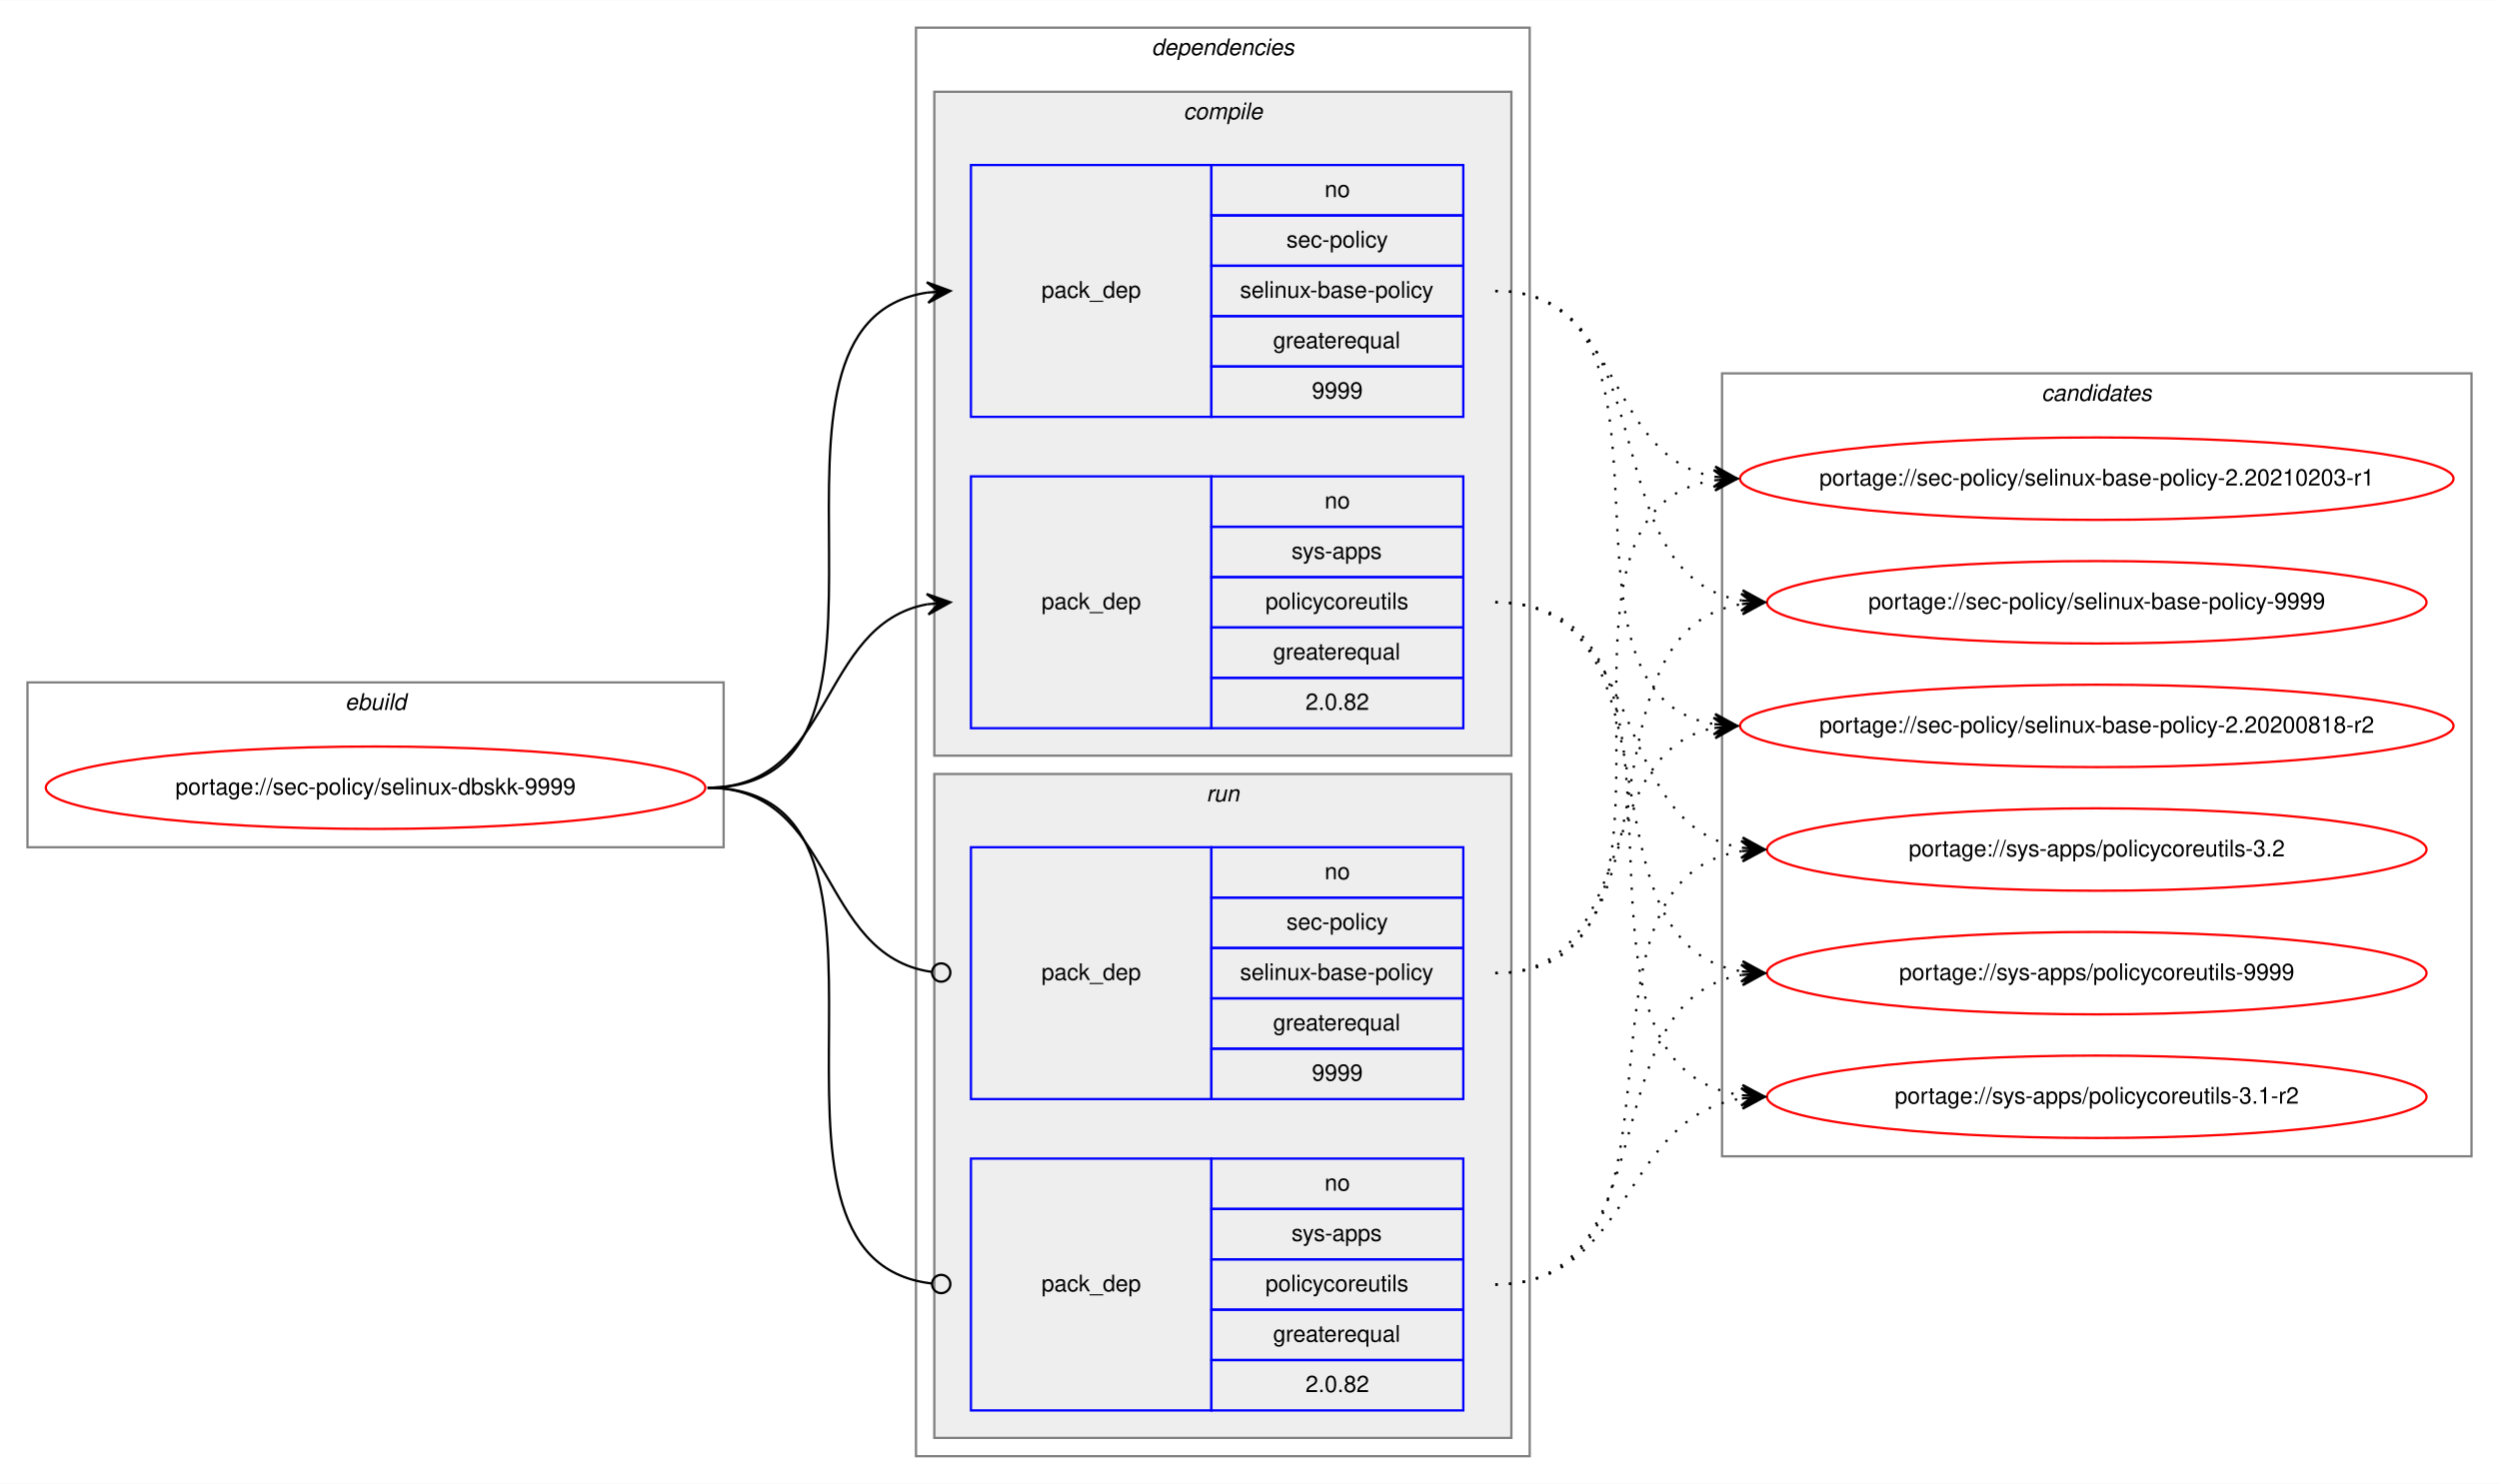
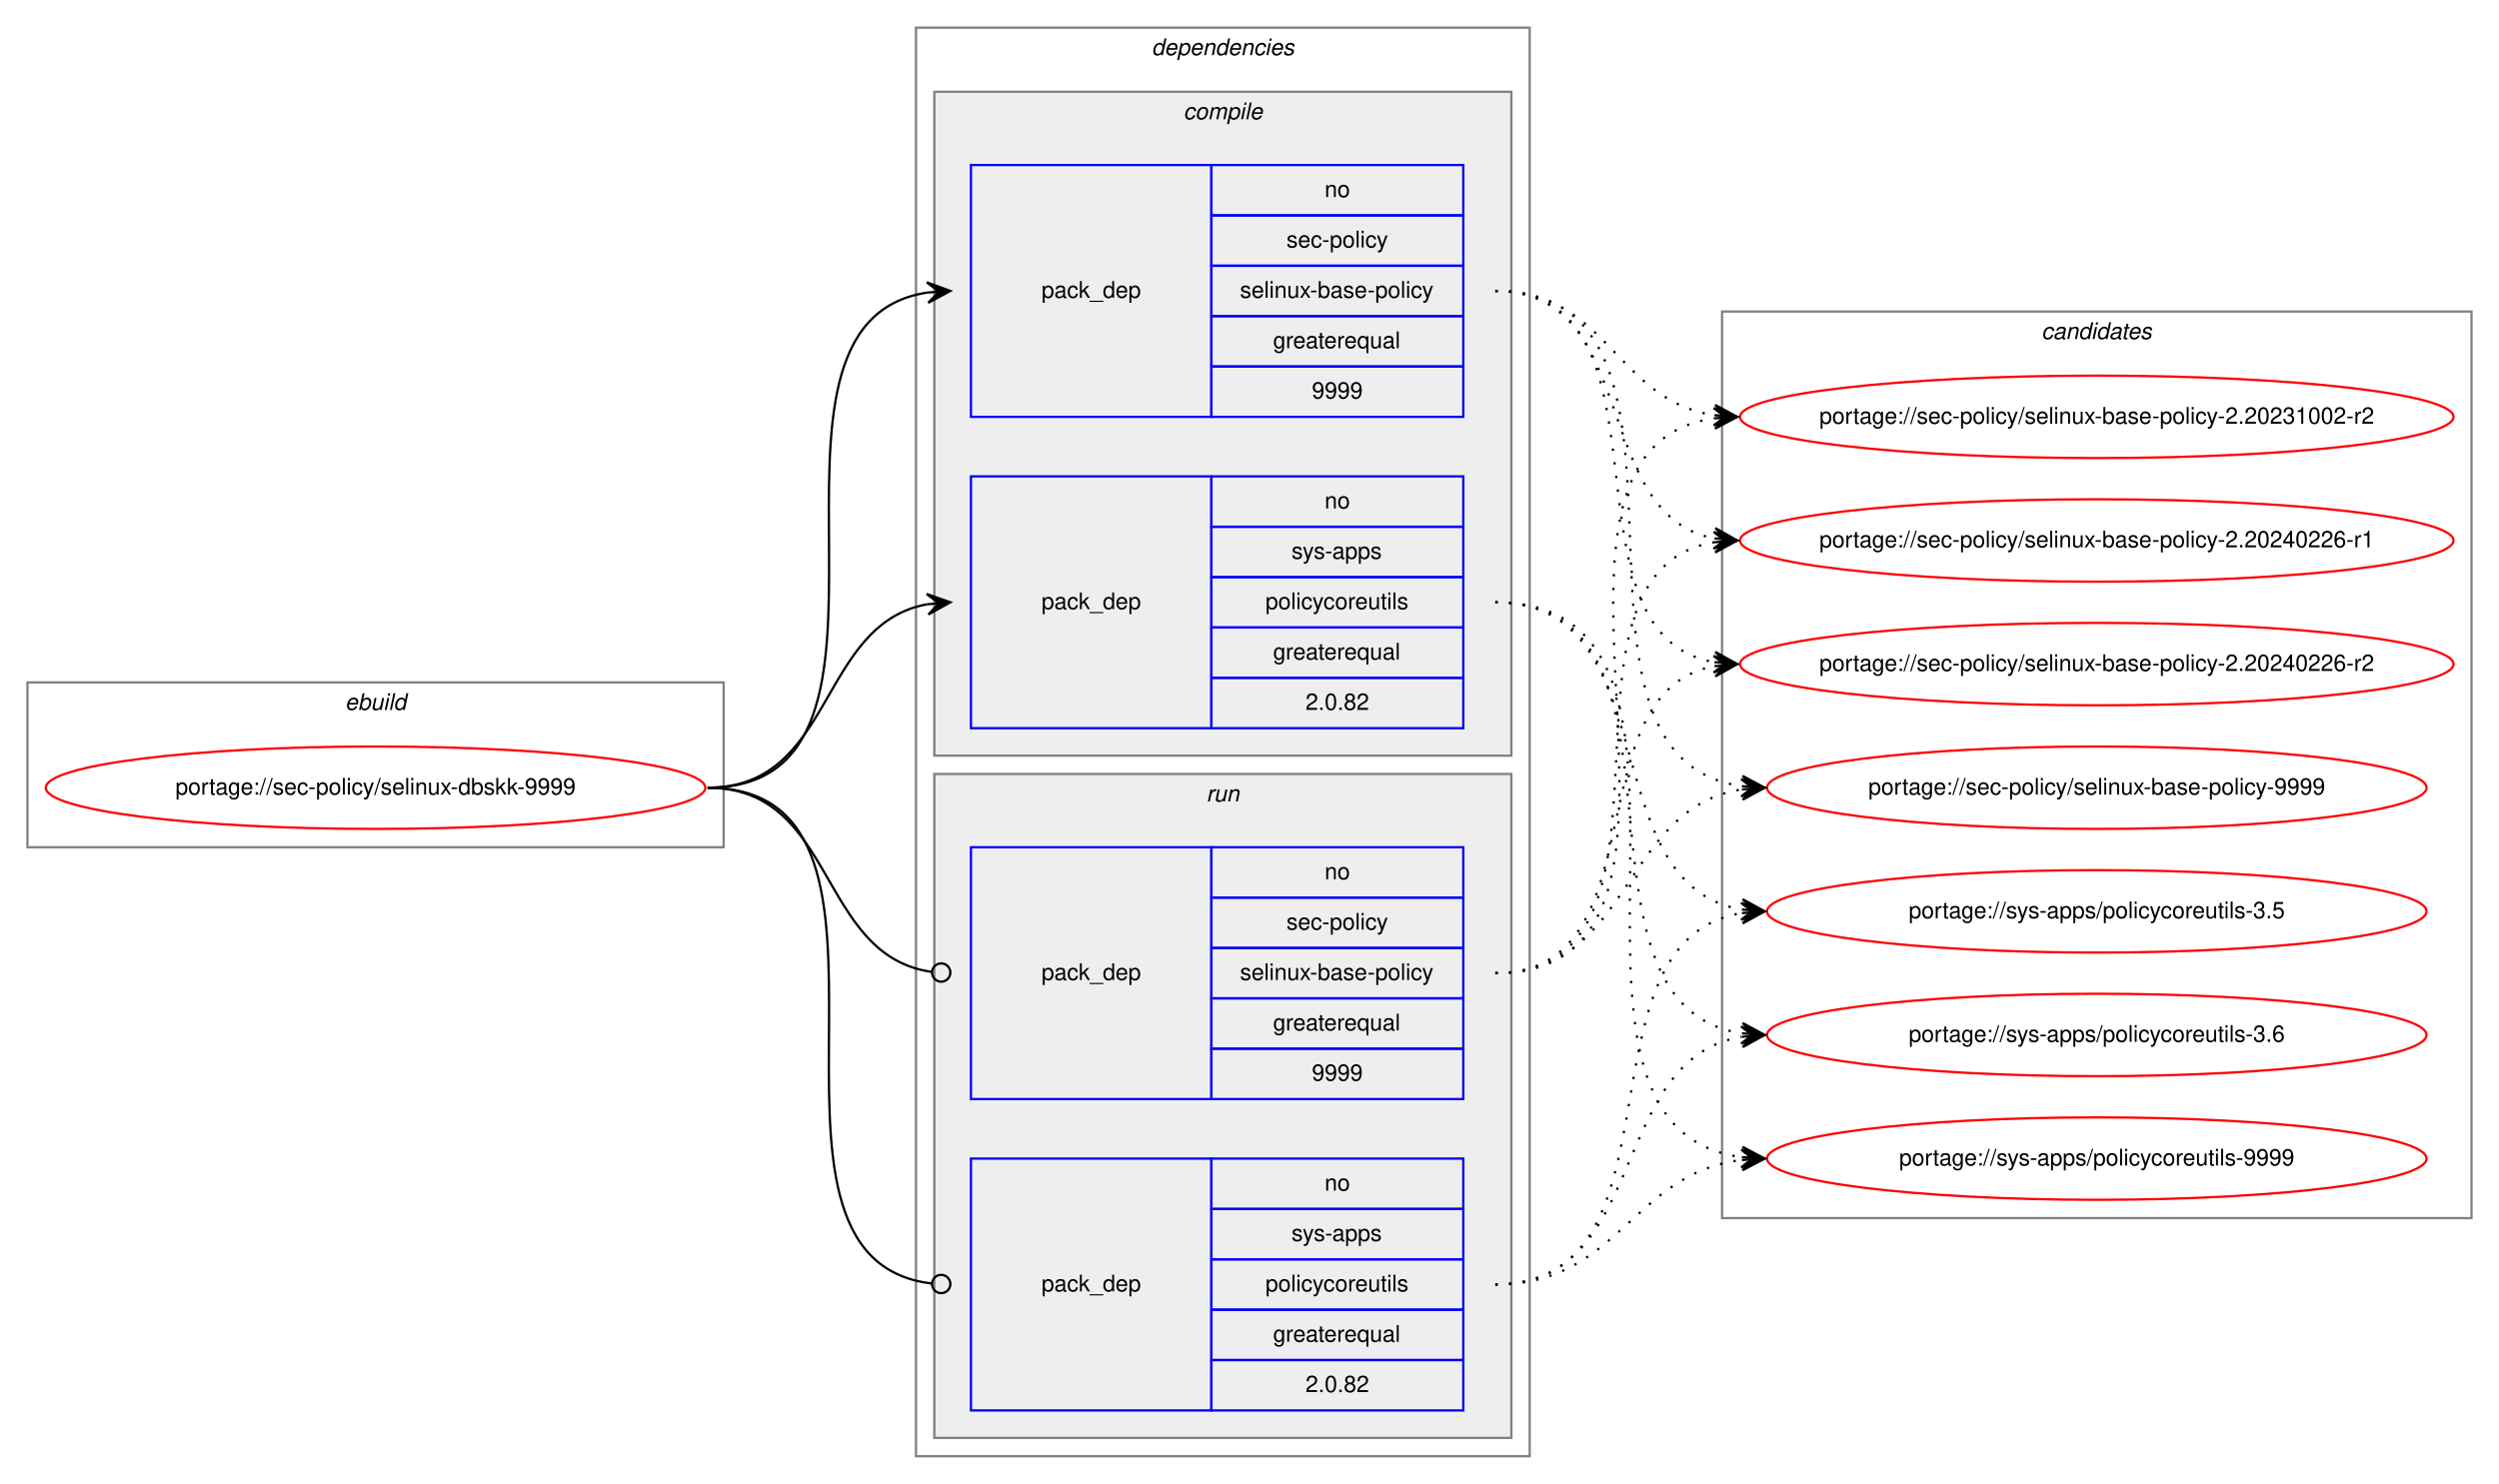
<svg xmlns="http://www.w3.org/2000/svg" xmlns:xlink="http://www.w3.org/1999/xlink" width="1091pt" height="648pt" viewBox="0.00 0.00 1091.28 648.00">
  <g id="graph0" class="graph" transform="scale(1 1) rotate(0) translate(4 644)">
    <polygon fill="white" stroke="transparent" points="-4,4 -4,-644 1087.28,-644 1087.28,4 -4,4" />
    <g id="clust1" class="cluster">
      <polygon fill="none" stroke="gray" points="8,-274 8,-346 312,-346 312,-274 8,-274" />
      <text text-anchor="start" x="146.66" y="-334" font-family="Helvetica,sans-Serif" font-style="italic" font-size="10.00">ebuild</text>
    </g>
    <g id="clust2" class="cluster">
      <polygon fill="none" stroke="gray" points="396,-8 396,-632 664,-632 664,-8 396,-8" />
      <text text-anchor="start" x="498.88" y="-620" font-family="Helvetica,sans-Serif" font-style="italic" font-size="10.00">dependencies</text>
    </g>
    <g id="clust3" class="cluster">
      <polygon fill="#eeeeee" stroke="gray" points="404,-314 404,-604 656,-604 656,-314 404,-314" />
      <text text-anchor="start" x="512.78" y="-592" font-family="Helvetica,sans-Serif" font-style="italic" font-size="10.00">compile</text>
    </g>
    <g id="clust7" class="cluster">
      <polygon fill="#eeeeee" stroke="gray" points="404,-16 404,-306 656,-306 656,-16 404,-16" />
      <text text-anchor="start" x="522.78" y="-294" font-family="Helvetica,sans-Serif" font-style="italic" font-size="10.00">run</text>
    </g>
    <g id="clust10" class="cluster">
-       <polygon fill="none" stroke="gray" points="748,-139 748,-481 1075.28,-481 1075.28,-139 748,-139" />
-       <text text-anchor="start" x="887.47" y="-469" font-family="Helvetica,sans-Serif" font-style="italic" font-size="10.00">candidates</text>
+       <polygon fill="none" stroke="gray" points="748,-112 748,-508 1075.28,-508 1075.28,-112 748,-112" />
+       <text text-anchor="start" x="887.47" y="-496" font-family="Helvetica,sans-Serif" font-style="italic" font-size="10.00">candidates</text>
    </g>
    <g id="node1" class="node">
      <g id="a_node1">
        <a xlink:href="../sec-policy/selinux-dbskk-9999.svg" xlink:title="portage://sec-policy/selinux-dbskk-9999">
          <ellipse fill="none" stroke="red" cx="160" cy="-300" rx="144" ry="18" />
          <text text-anchor="middle" x="160" y="-297" font-family="Helvetica,sans-Serif" font-size="10.00">portage://sec-policy/selinux-dbskk-9999</text>
        </a>
      </g>
    </g>
    <g id="node2" class="node">
      <polygon fill="none" stroke="blue" points="420,-462 420,-572 525,-572 525,-462 420,-462" />
      <text text-anchor="start" x="450.82" y="-514" font-family="Helvetica,sans-Serif" font-size="10.00">pack_dep</text>
      <polygon fill="none" stroke="blue" points="525,-550 525,-572 635,-572 635,-550 525,-550" />
      <text text-anchor="start" x="574.44" y="-558" font-family="Helvetica,sans-Serif" font-size="10.00">no</text>
      <polygon fill="none" stroke="blue" points="525,-528 525,-550 635,-550 635,-528 525,-528" />
      <text text-anchor="start" x="557.78" y="-536" font-family="Helvetica,sans-Serif" font-size="10.00">sec-policy</text>
      <polygon fill="none" stroke="blue" points="525,-506 525,-528 635,-528 635,-506 525,-506" />
      <text text-anchor="start" x="537.5" y="-514" font-family="Helvetica,sans-Serif" font-size="10.00">selinux-base-policy</text>
      <polygon fill="none" stroke="blue" points="525,-484 525,-506 635,-506 635,-484 525,-484" />
      <text text-anchor="start" x="551.94" y="-492" font-family="Helvetica,sans-Serif" font-size="10.00">greaterequal</text>
      <polygon fill="none" stroke="blue" points="525,-462 525,-484 635,-484 635,-462 525,-462" />
      <text text-anchor="start" x="568.88" y="-470" font-family="Helvetica,sans-Serif" font-size="10.00">9999</text>
    </g>
    <g id="edge1" class="edge">
      <path fill="none" stroke="black" d="M305,-300C408.77,-300 310.64,-502.83 401.01,-516.3" />
      <polygon fill="black" stroke="black" points="411,-517 400.71,-520.79 406.01,-516.65 401.02,-516.3 401.02,-516.3 401.02,-516.3 406.01,-516.65 401.34,-511.81 411,-517 411,-517" />
    </g>
    <g id="node3" class="node">
      <polygon fill="none" stroke="blue" points="420,-326 420,-436 525,-436 525,-326 420,-326" />
      <text text-anchor="start" x="450.82" y="-378" font-family="Helvetica,sans-Serif" font-size="10.00">pack_dep</text>
      <polygon fill="none" stroke="blue" points="525,-414 525,-436 635,-436 635,-414 525,-414" />
      <text text-anchor="start" x="574.44" y="-422" font-family="Helvetica,sans-Serif" font-size="10.00">no</text>
      <polygon fill="none" stroke="blue" points="525,-392 525,-414 635,-414 635,-392 525,-392" />
      <text text-anchor="start" x="560" y="-400" font-family="Helvetica,sans-Serif" font-size="10.00">sys-apps</text>
      <polygon fill="none" stroke="blue" points="525,-370 525,-392 635,-392 635,-370 525,-370" />
      <text text-anchor="start" x="548.61" y="-378" font-family="Helvetica,sans-Serif" font-size="10.00">policycoreutils</text>
      <polygon fill="none" stroke="blue" points="525,-348 525,-370 635,-370 635,-348 525,-348" />
      <text text-anchor="start" x="551.94" y="-356" font-family="Helvetica,sans-Serif" font-size="10.00">greaterequal</text>
      <polygon fill="none" stroke="blue" points="525,-326 525,-348 635,-348 635,-326 525,-326" />
      <text text-anchor="start" x="566.1" y="-334" font-family="Helvetica,sans-Serif" font-size="10.00">2.0.82</text>
    </g>
    <g id="edge2" class="edge">
      <path fill="none" stroke="black" d="M305,-300C360.7,-300 352.97,-371.49 400.99,-380.15" />
      <polygon fill="black" stroke="black" points="411,-381 400.65,-384.63 406.02,-380.57 401.04,-380.15 401.04,-380.15 401.04,-380.15 406.02,-380.57 401.42,-375.67 411,-381 411,-381" />
    </g>
    <g id="node4" class="node">
      <polygon fill="none" stroke="blue" points="420,-164 420,-274 525,-274 525,-164 420,-164" />
      <text text-anchor="start" x="450.82" y="-216" font-family="Helvetica,sans-Serif" font-size="10.00">pack_dep</text>
      <polygon fill="none" stroke="blue" points="525,-252 525,-274 635,-274 635,-252 525,-252" />
      <text text-anchor="start" x="574.44" y="-260" font-family="Helvetica,sans-Serif" font-size="10.00">no</text>
      <polygon fill="none" stroke="blue" points="525,-230 525,-252 635,-252 635,-230 525,-230" />
      <text text-anchor="start" x="557.78" y="-238" font-family="Helvetica,sans-Serif" font-size="10.00">sec-policy</text>
      <polygon fill="none" stroke="blue" points="525,-208 525,-230 635,-230 635,-208 525,-208" />
      <text text-anchor="start" x="537.5" y="-216" font-family="Helvetica,sans-Serif" font-size="10.00">selinux-base-policy</text>
      <polygon fill="none" stroke="blue" points="525,-186 525,-208 635,-208 635,-186 525,-186" />
      <text text-anchor="start" x="551.94" y="-194" font-family="Helvetica,sans-Serif" font-size="10.00">greaterequal</text>
      <polygon fill="none" stroke="blue" points="525,-164 525,-186 635,-186 635,-164 525,-164" />
      <text text-anchor="start" x="568.88" y="-172" font-family="Helvetica,sans-Serif" font-size="10.00">9999</text>
    </g>
    <g id="edge3" class="edge">
      <path fill="none" stroke="black" d="M305,-300C361.4,-300 352.77,-226.72 402.81,-219.56" />
      <ellipse fill="none" stroke="black" cx="407.01" cy="-219.27" rx="4" ry="4" />
    </g>
    <g id="node5" class="node">
      <polygon fill="none" stroke="blue" points="420,-28 420,-138 525,-138 525,-28 420,-28" />
      <text text-anchor="start" x="450.82" y="-80" font-family="Helvetica,sans-Serif" font-size="10.00">pack_dep</text>
      <polygon fill="none" stroke="blue" points="525,-116 525,-138 635,-138 635,-116 525,-116" />
      <text text-anchor="start" x="574.44" y="-124" font-family="Helvetica,sans-Serif" font-size="10.00">no</text>
      <polygon fill="none" stroke="blue" points="525,-94 525,-116 635,-116 635,-94 525,-94" />
      <text text-anchor="start" x="560" y="-102" font-family="Helvetica,sans-Serif" font-size="10.00">sys-apps</text>
      <polygon fill="none" stroke="blue" points="525,-72 525,-94 635,-94 635,-72 525,-72" />
      <text text-anchor="start" x="548.61" y="-80" font-family="Helvetica,sans-Serif" font-size="10.00">policycoreutils</text>
      <polygon fill="none" stroke="blue" points="525,-50 525,-72 635,-72 635,-50 525,-50" />
      <text text-anchor="start" x="551.94" y="-58" font-family="Helvetica,sans-Serif" font-size="10.00">greaterequal</text>
      <polygon fill="none" stroke="blue" points="525,-28 525,-50 635,-50 635,-28 525,-28" />
      <text text-anchor="start" x="566.1" y="-36" font-family="Helvetica,sans-Serif" font-size="10.00">2.0.82</text>
    </g>
    <g id="edge4" class="edge">
      <path fill="none" stroke="black" d="M305,-300C409.51,-300 309.24,-94.29 402.95,-83.44" />
      <ellipse fill="none" stroke="black" cx="407.01" cy="-83.22" rx="4" ry="4" />
    </g>
    <g id="node6" class="node">
      <g id="a_node6">
-         <a xlink:href="../sec-policy/selinux-base-policy-2.20200818-r2.svg" xlink:title="portage://sec-policy/selinux-base-policy-2.20200818-r2">
-           <ellipse fill="none" stroke="red" cx="911.64" cy="-327" rx="155.78" ry="18" />
-           <text text-anchor="middle" x="911.64" y="-324" font-family="Helvetica,sans-Serif" font-size="10.00">portage://sec-policy/selinux-base-policy-2.20200818-r2</text>
+         <a xlink:href="../sec-policy/selinux-base-policy-2.20231002-r2.svg" xlink:title="portage://sec-policy/selinux-base-policy-2.20231002-r2">
+           <ellipse fill="none" stroke="red" cx="911.64" cy="-462" rx="155.78" ry="18" />
+           <text text-anchor="middle" x="911.64" y="-459" font-family="Helvetica,sans-Serif" font-size="10.00">portage://sec-policy/selinux-base-policy-2.20231002-r2</text>
        </a>
      </g>
    </g>
    <g id="edge5" class="edge">
-       <path fill="none" stroke="black" stroke-dasharray="1,5" d="M649,-517C742.03,-517 664.27,-340.84 744.63,-327.77" />
-       <polygon fill="black" stroke="black" points="754.64,-327 745.01,-332.25 749.66,-327.38 744.67,-327.76 744.67,-327.76 744.67,-327.76 749.66,-327.38 744.33,-323.28 754.64,-327 754.64,-327" />
+       <path fill="none" stroke="black" stroke-dasharray="1,5" d="M649,-517C698.32,-517 701.49,-469.26 744.5,-462.74" />
+       <polygon fill="black" stroke="black" points="754.64,-462 744.99,-467.21 749.65,-462.36 744.67,-462.72 744.67,-462.72 744.67,-462.72 749.65,-462.36 744.34,-458.24 754.64,-462 754.64,-462" />
    </g>
    <g id="node7" class="node">
      <g id="a_node7">
-         <a xlink:href="../sec-policy/selinux-base-policy-2.20210203-r1.svg" xlink:title="portage://sec-policy/selinux-base-policy-2.20210203-r1">
-           <ellipse fill="none" stroke="red" cx="911.64" cy="-435" rx="155.78" ry="18" />
-           <text text-anchor="middle" x="911.64" y="-432" font-family="Helvetica,sans-Serif" font-size="10.00">portage://sec-policy/selinux-base-policy-2.20210203-r1</text>
+         <a xlink:href="../sec-policy/selinux-base-policy-2.20240226-r1.svg" xlink:title="portage://sec-policy/selinux-base-policy-2.20240226-r1">
+           <ellipse fill="none" stroke="red" cx="911.64" cy="-408" rx="155.78" ry="18" />
+           <text text-anchor="middle" x="911.64" y="-405" font-family="Helvetica,sans-Serif" font-size="10.00">portage://sec-policy/selinux-base-policy-2.20240226-r1</text>
        </a>
      </g>
    </g>
    <g id="edge6" class="edge">
-       <path fill="none" stroke="black" stroke-dasharray="1,5" d="M649,-517C704.84,-517 696.54,-444.63 744.61,-435.87" />
-       <polygon fill="black" stroke="black" points="754.64,-435 745.07,-440.34 749.66,-435.43 744.68,-435.86 744.68,-435.86 744.68,-435.86 749.66,-435.43 744.29,-431.38 754.64,-435 754.64,-435" />
+       <path fill="none" stroke="black" stroke-dasharray="1,5" d="M649,-517C712.77,-517 690.09,-419.6 744.41,-408.94" />
+       <polygon fill="black" stroke="black" points="754.64,-408 745.1,-413.4 749.66,-408.46 744.68,-408.92 744.68,-408.92 744.68,-408.92 749.66,-408.46 744.27,-404.44 754.64,-408 754.64,-408" />
    </g>
    <g id="node8" class="node">
      <g id="a_node8">
-         <a xlink:href="../sec-policy/selinux-base-policy-9999.svg" xlink:title="portage://sec-policy/selinux-base-policy-9999">
-           <ellipse fill="none" stroke="red" cx="911.64" cy="-381" rx="144" ry="18" />
-           <text text-anchor="middle" x="911.64" y="-378" font-family="Helvetica,sans-Serif" font-size="10.00">portage://sec-policy/selinux-base-policy-9999</text>
+         <a xlink:href="../sec-policy/selinux-base-policy-2.20240226-r2.svg" xlink:title="portage://sec-policy/selinux-base-policy-2.20240226-r2">
+           <ellipse fill="none" stroke="red" cx="911.64" cy="-354" rx="155.78" ry="18" />
+           <text text-anchor="middle" x="911.64" y="-351" font-family="Helvetica,sans-Serif" font-size="10.00">portage://sec-policy/selinux-base-policy-2.20240226-r2</text>
        </a>
      </g>
    </g>
    <g id="edge7" class="edge">
-       <path fill="none" stroke="black" stroke-dasharray="1,5" d="M649,-517C725.33,-517 690.27,-392.94 756.59,-381.8" />
-       <polygon fill="black" stroke="black" points="766.64,-381 757.03,-386.28 761.66,-381.4 756.67,-381.79 756.67,-381.79 756.67,-381.79 761.66,-381.4 756.32,-377.31 766.64,-381 766.64,-381" />
+       <path fill="none" stroke="black" stroke-dasharray="1,5" d="M649,-517C731.62,-517 673.79,-367.71 744.34,-354.88" />
+       <polygon fill="black" stroke="black" points="754.64,-354 745.06,-359.33 749.66,-354.42 744.68,-354.85 744.68,-354.85 744.68,-354.85 749.66,-354.42 744.3,-350.36 754.64,-354 754.64,-354" />
    </g>
    <g id="node9" class="node">
      <g id="a_node9">
-         <a xlink:href="../sys-apps/policycoreutils-3.1-r2.svg" xlink:title="portage://sys-apps/policycoreutils-3.1-r2">
-           <ellipse fill="none" stroke="red" cx="911.64" cy="-165" rx="144" ry="18" />
-           <text text-anchor="middle" x="911.64" y="-162" font-family="Helvetica,sans-Serif" font-size="10.00">portage://sys-apps/policycoreutils-3.1-r2</text>
+         <a xlink:href="../sec-policy/selinux-base-policy-9999.svg" xlink:title="portage://sec-policy/selinux-base-policy-9999">
+           <ellipse fill="none" stroke="red" cx="911.64" cy="-300" rx="144" ry="18" />
+           <text text-anchor="middle" x="911.64" y="-297" font-family="Helvetica,sans-Serif" font-size="10.00">portage://sec-policy/selinux-base-policy-9999</text>
        </a>
      </g>
    </g>
    <g id="edge8" class="edge">
-       <path fill="none" stroke="black" stroke-dasharray="1,5" d="M649,-381C754.69,-381 663.8,-179.11 756.43,-165.7" />
-       <polygon fill="black" stroke="black" points="766.64,-165 756.97,-170.17 761.65,-165.34 756.66,-165.68 756.66,-165.68 756.66,-165.68 761.65,-165.34 756.36,-161.19 766.64,-165 766.64,-165" />
+       <path fill="none" stroke="black" stroke-dasharray="1,5" d="M649,-517C755.06,-517 663.46,-314.17 756.4,-300.7" />
+       <polygon fill="black" stroke="black" points="766.64,-300 756.97,-305.17 761.65,-300.34 756.66,-300.68 756.66,-300.68 756.66,-300.68 761.65,-300.34 756.36,-296.19 766.64,-300 766.64,-300" />
    </g>
    <g id="node10" class="node">
      <g id="a_node10">
-         <a xlink:href="../sys-apps/policycoreutils-3.2.svg" xlink:title="portage://sys-apps/policycoreutils-3.2">
-           <ellipse fill="none" stroke="red" cx="911.64" cy="-273" rx="144" ry="18" />
-           <text text-anchor="middle" x="911.64" y="-270" font-family="Helvetica,sans-Serif" font-size="10.00">portage://sys-apps/policycoreutils-3.2</text>
+         <a xlink:href="../sys-apps/policycoreutils-3.5.svg" xlink:title="portage://sys-apps/policycoreutils-3.5">
+           <ellipse fill="none" stroke="red" cx="911.64" cy="-246" rx="144" ry="18" />
+           <text text-anchor="middle" x="911.64" y="-243" font-family="Helvetica,sans-Serif" font-size="10.00">portage://sys-apps/policycoreutils-3.5</text>
        </a>
      </g>
    </g>
    <g id="edge9" class="edge">
-       <path fill="none" stroke="black" stroke-dasharray="1,5" d="M649,-381C716.37,-381 697.89,-283.69 756.54,-273.81" />
-       <polygon fill="black" stroke="black" points="766.64,-273 757.03,-278.28 761.66,-273.4 756.67,-273.8 756.67,-273.8 756.67,-273.8 761.66,-273.4 756.31,-269.31 766.64,-273 766.64,-273" />
+       <path fill="none" stroke="black" stroke-dasharray="1,5" d="M649,-381C725.01,-381 690.54,-257.86 756.63,-246.79" />
+       <polygon fill="black" stroke="black" points="766.64,-246 757.03,-251.28 761.66,-246.39 756.67,-246.79 756.67,-246.79 756.67,-246.79 761.66,-246.39 756.32,-242.3 766.64,-246 766.64,-246" />
    </g>
    <g id="node11" class="node">
      <g id="a_node11">
+         <a xlink:href="../sys-apps/policycoreutils-3.6.svg" xlink:title="portage://sys-apps/policycoreutils-3.6">
+           <ellipse fill="none" stroke="red" cx="911.64" cy="-192" rx="144" ry="18" />
+           <text text-anchor="middle" x="911.64" y="-189" font-family="Helvetica,sans-Serif" font-size="10.00">portage://sys-apps/policycoreutils-3.6</text>
+         </a>
+       </g>
+     </g>
+     <g id="edge10" class="edge">
+       <path fill="none" stroke="black" stroke-dasharray="1,5" d="M649,-381C744.37,-381 673.26,-205.41 756.6,-192.72" />
+       <polygon fill="black" stroke="black" points="766.64,-192 756.99,-197.21 761.65,-192.36 756.67,-192.72 756.67,-192.72 756.67,-192.72 761.65,-192.36 756.34,-188.23 766.64,-192 766.64,-192" />
+     </g>
+     <g id="node12" class="node">
+       <g id="a_node12">
        <a xlink:href="../sys-apps/policycoreutils-9999.svg" xlink:title="portage://sys-apps/policycoreutils-9999">
-           <ellipse fill="none" stroke="red" cx="911.64" cy="-219" rx="144" ry="18" />
-           <text text-anchor="middle" x="911.64" y="-216" font-family="Helvetica,sans-Serif" font-size="10.00">portage://sys-apps/policycoreutils-9999</text>
-         </a>
-       </g>
-     </g>
-     <g id="edge10" class="edge">
-       <path fill="none" stroke="black" stroke-dasharray="1,5" d="M649,-381C734.33,-381 682.36,-232.02 756.43,-219.8" />
-       <polygon fill="black" stroke="black" points="766.64,-219 757.02,-224.26 761.66,-219.39 756.67,-219.78 756.67,-219.78 756.67,-219.78 761.66,-219.39 756.32,-215.29 766.64,-219 766.64,-219" />
+           <ellipse fill="none" stroke="red" cx="911.64" cy="-138" rx="144" ry="18" />
+           <text text-anchor="middle" x="911.64" y="-135" font-family="Helvetica,sans-Serif" font-size="10.00">portage://sys-apps/policycoreutils-9999</text>
+         </a>
+       </g>
    </g>
    <g id="edge11" class="edge">
-       <path fill="none" stroke="black" stroke-dasharray="1,5" d="M649,-219C712.47,-219 690.34,-315.51 744.45,-326.07" />
-       <polygon fill="black" stroke="black" points="754.64,-327 744.27,-330.57 749.66,-326.54 744.68,-326.09 744.68,-326.09 744.68,-326.09 749.66,-326.54 745.09,-321.61 754.64,-327 754.64,-327" />
+       <path fill="none" stroke="black" stroke-dasharray="1,5" d="M649,-381C765.36,-381 653.84,-152.49 756.4,-138.65" />
+       <polygon fill="black" stroke="black" points="766.64,-138 756.95,-143.13 761.65,-138.32 756.66,-138.64 756.66,-138.64 756.66,-138.64 761.65,-138.32 756.37,-134.15 766.64,-138 766.64,-138" />
    </g>
    <g id="edge12" class="edge">
-       <path fill="none" stroke="black" stroke-dasharray="1,5" d="M649,-219C752.21,-219 654.91,-420.49 744.42,-434.26" />
-       <polygon fill="black" stroke="black" points="754.64,-435 744.34,-438.77 749.65,-434.64 744.67,-434.28 744.67,-434.28 744.67,-434.28 749.65,-434.64 744.99,-429.79 754.64,-435 754.64,-435" />
+       <path fill="none" stroke="black" stroke-dasharray="1,5" d="M649,-219C763.2,-219 644.51,-447.51 744.61,-461.35" />
+       <polygon fill="black" stroke="black" points="754.64,-462 744.37,-465.84 749.65,-461.67 744.66,-461.35 744.66,-461.35 744.66,-461.35 749.65,-461.67 744.96,-456.86 754.64,-462 754.64,-462" />
    </g>
    <g id="edge13" class="edge">
-       <path fill="none" stroke="black" stroke-dasharray="1,5" d="M649,-219C734.33,-219 682.36,-367.98 756.43,-380.2" />
-       <polygon fill="black" stroke="black" points="766.64,-381 756.32,-384.71 761.66,-380.61 756.67,-380.22 756.67,-380.22 756.67,-380.22 761.66,-380.61 757.02,-375.74 766.64,-381 766.64,-381" />
+       <path fill="none" stroke="black" stroke-dasharray="1,5" d="M649,-219C741.66,-219 664.6,-394.23 744.67,-407.24" />
+       <polygon fill="black" stroke="black" points="754.64,-408 744.33,-411.73 749.66,-407.62 744.67,-407.24 744.67,-407.24 744.67,-407.24 749.66,-407.62 745.01,-402.75 754.64,-408 754.64,-408" />
    </g>
    <g id="edge14" class="edge">
-       <path fill="none" stroke="black" stroke-dasharray="1,5" d="M649,-83C709.12,-83 703.79,-155.97 756.49,-164.24" />
-       <polygon fill="black" stroke="black" points="766.64,-165 756.33,-168.74 761.66,-164.63 756.67,-164.25 756.67,-164.25 756.67,-164.25 761.66,-164.63 757,-159.77 766.64,-165 766.64,-165" />
+       <path fill="none" stroke="black" stroke-dasharray="1,5" d="M649,-219C721.47,-219 682.72,-341.14 744.33,-353.07" />
+       <polygon fill="black" stroke="black" points="754.64,-354 744.28,-357.58 749.66,-353.55 744.68,-353.1 744.68,-353.1 744.68,-353.1 749.66,-353.55 745.09,-348.62 754.64,-354 754.64,-354" />
    </g>
    <g id="edge15" class="edge">
-       <path fill="none" stroke="black" stroke-dasharray="1,5" d="M649,-83C744.73,-83 672.94,-259.52 756.56,-272.27" />
-       <polygon fill="black" stroke="black" points="766.64,-273 756.34,-276.77 761.65,-272.64 756.67,-272.28 756.67,-272.28 756.67,-272.28 761.65,-272.64 756.99,-267.79 766.64,-273 766.64,-273" />
+       <path fill="none" stroke="black" stroke-dasharray="1,5" d="M649,-219C708.88,-219 703.98,-291.08 756.53,-299.25" />
+       <polygon fill="black" stroke="black" points="766.64,-300 756.34,-303.75 761.65,-299.63 756.67,-299.26 756.67,-299.26 756.67,-299.26 761.65,-299.63 757,-294.77 766.64,-300 766.64,-300" />
    </g>
    <g id="edge16" class="edge">
-       <path fill="none" stroke="black" stroke-dasharray="1,5" d="M649,-83C725.33,-83 690.27,-207.06 756.59,-218.2" />
-       <polygon fill="black" stroke="black" points="766.64,-219 756.32,-222.69 761.66,-218.6 756.67,-218.21 756.67,-218.21 756.67,-218.21 761.66,-218.6 757.03,-213.72 766.64,-219 766.64,-219" />
+       <path fill="none" stroke="black" stroke-dasharray="1,5" d="M649,-83C734.68,-83 682.05,-232.9 756.39,-245.2" />
+       <polygon fill="black" stroke="black" points="766.64,-246 756.32,-249.71 761.66,-245.61 756.67,-245.22 756.67,-245.22 756.67,-245.22 761.66,-245.61 757.02,-240.74 766.64,-246 766.64,-246" />
+     </g>
+     <g id="edge17" class="edge">
+       <path fill="none" stroke="black" stroke-dasharray="1,5" d="M649,-83C716.66,-83 697.65,-181.21 756.5,-191.19" />
+       <polygon fill="black" stroke="black" points="766.64,-192 756.31,-195.68 761.66,-191.6 756.67,-191.2 756.67,-191.2 756.67,-191.2 761.66,-191.6 757.03,-186.71 766.64,-192 766.64,-192" />
+     </g>
+     <g id="edge18" class="edge">
+       <path fill="none" stroke="black" stroke-dasharray="1,5" d="M649,-83C703.11,-83 708.43,-131.34 756.44,-137.38" />
+       <polygon fill="black" stroke="black" points="766.64,-138 756.39,-141.89 761.65,-137.7 756.66,-137.4 756.66,-137.4 756.66,-137.4 761.65,-137.7 756.93,-132.9 766.64,-138 766.64,-138" />
    </g>
  </g>
</svg>
